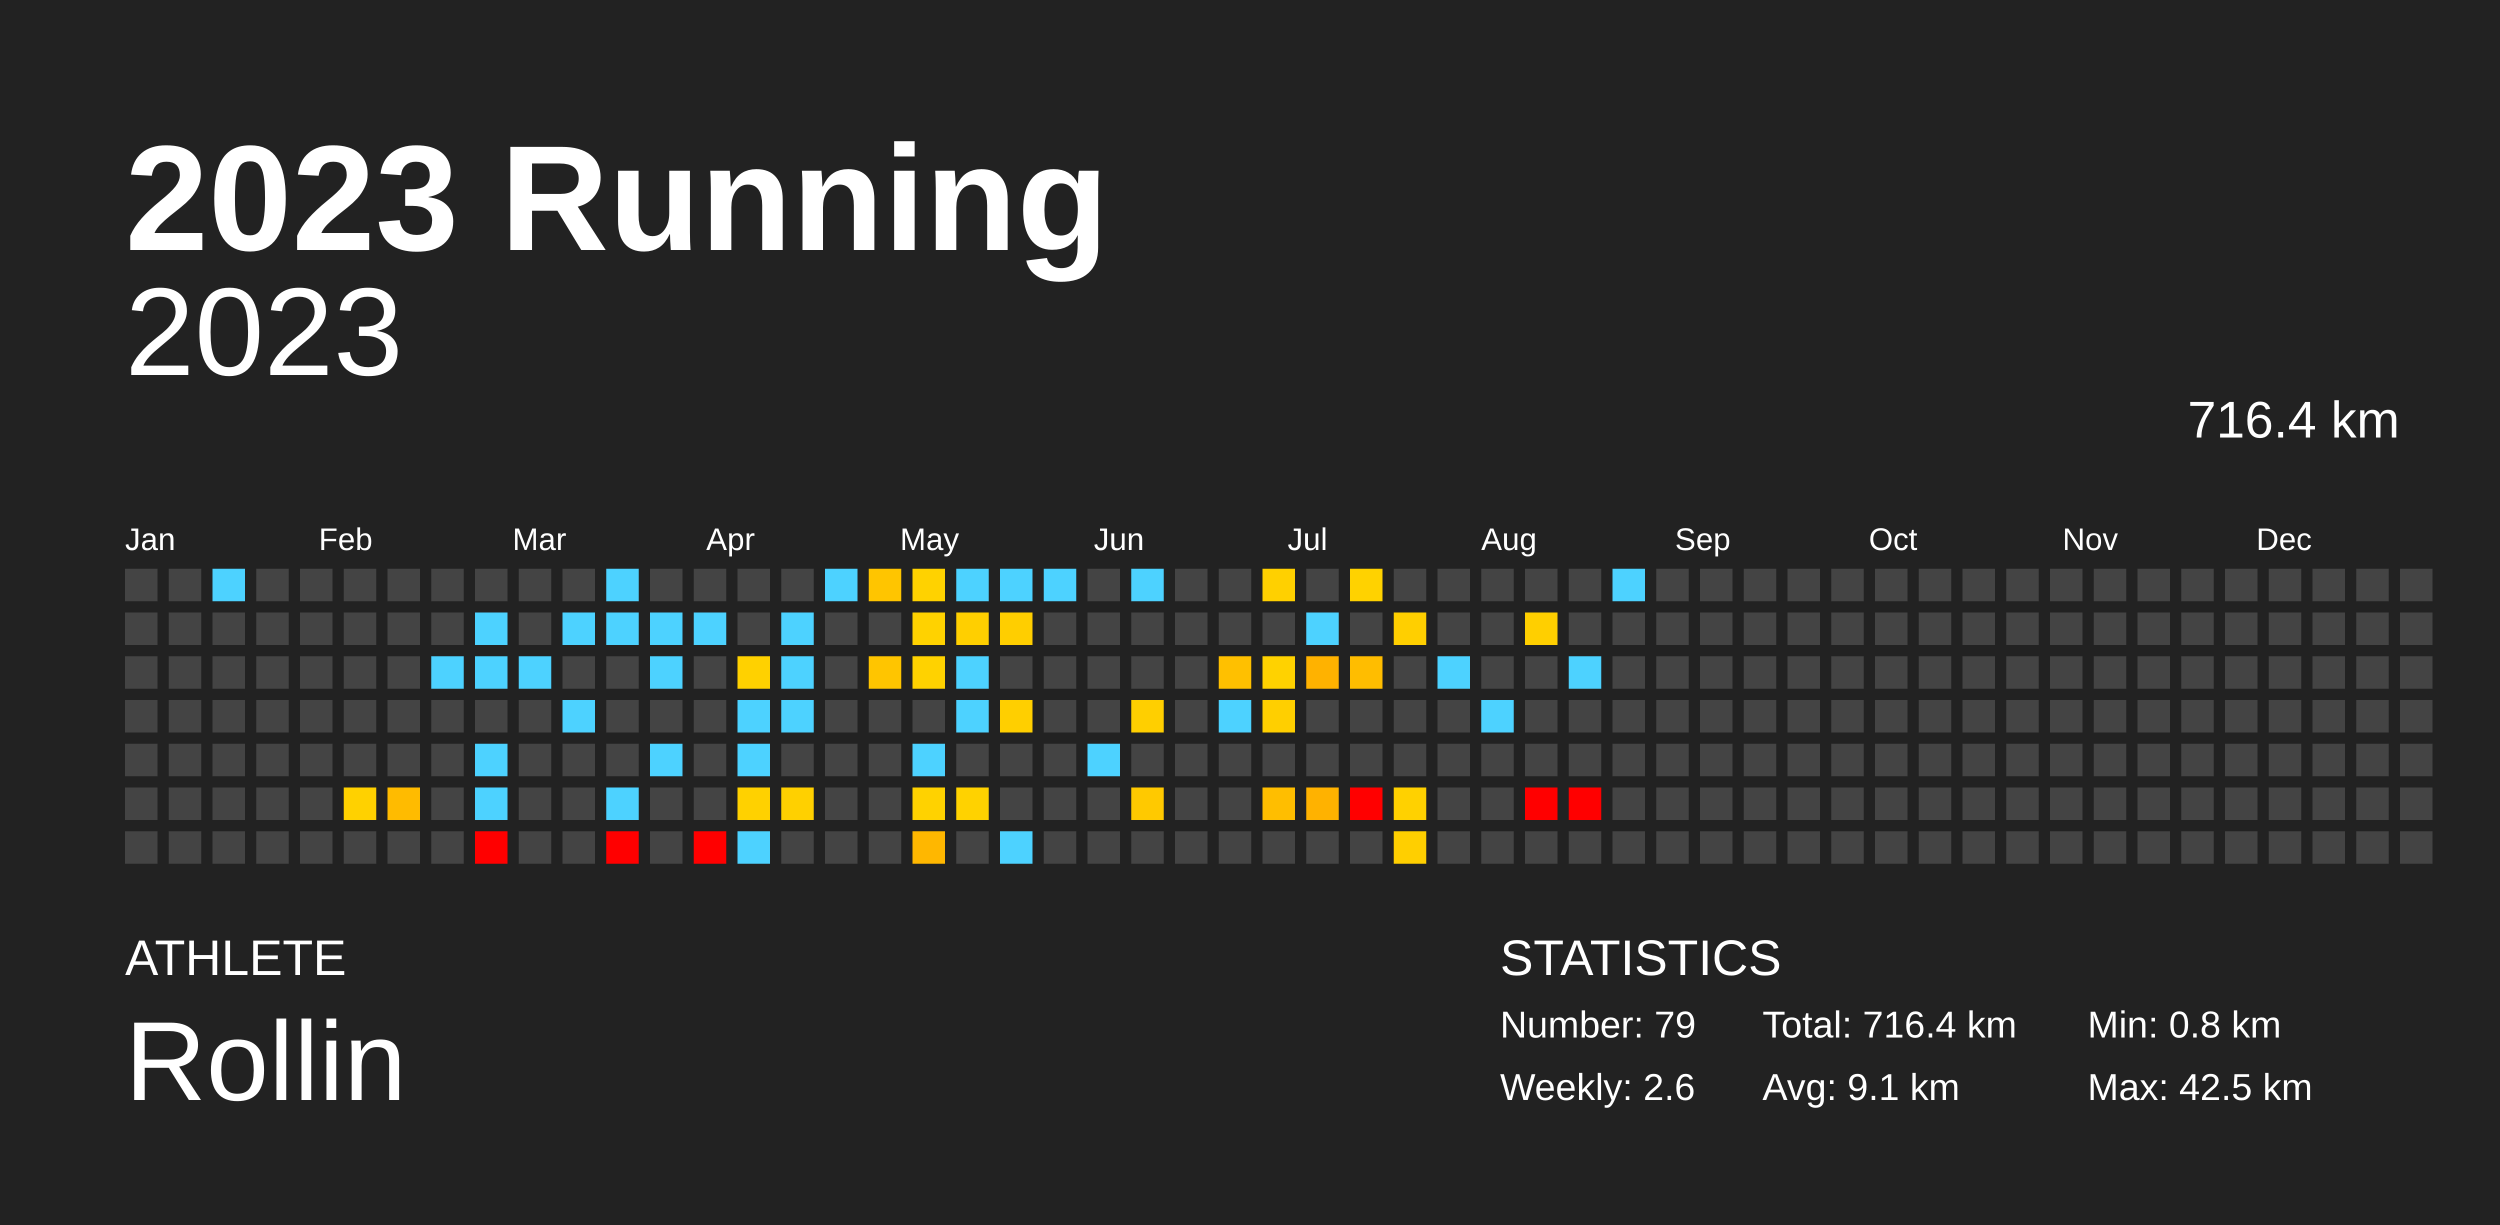
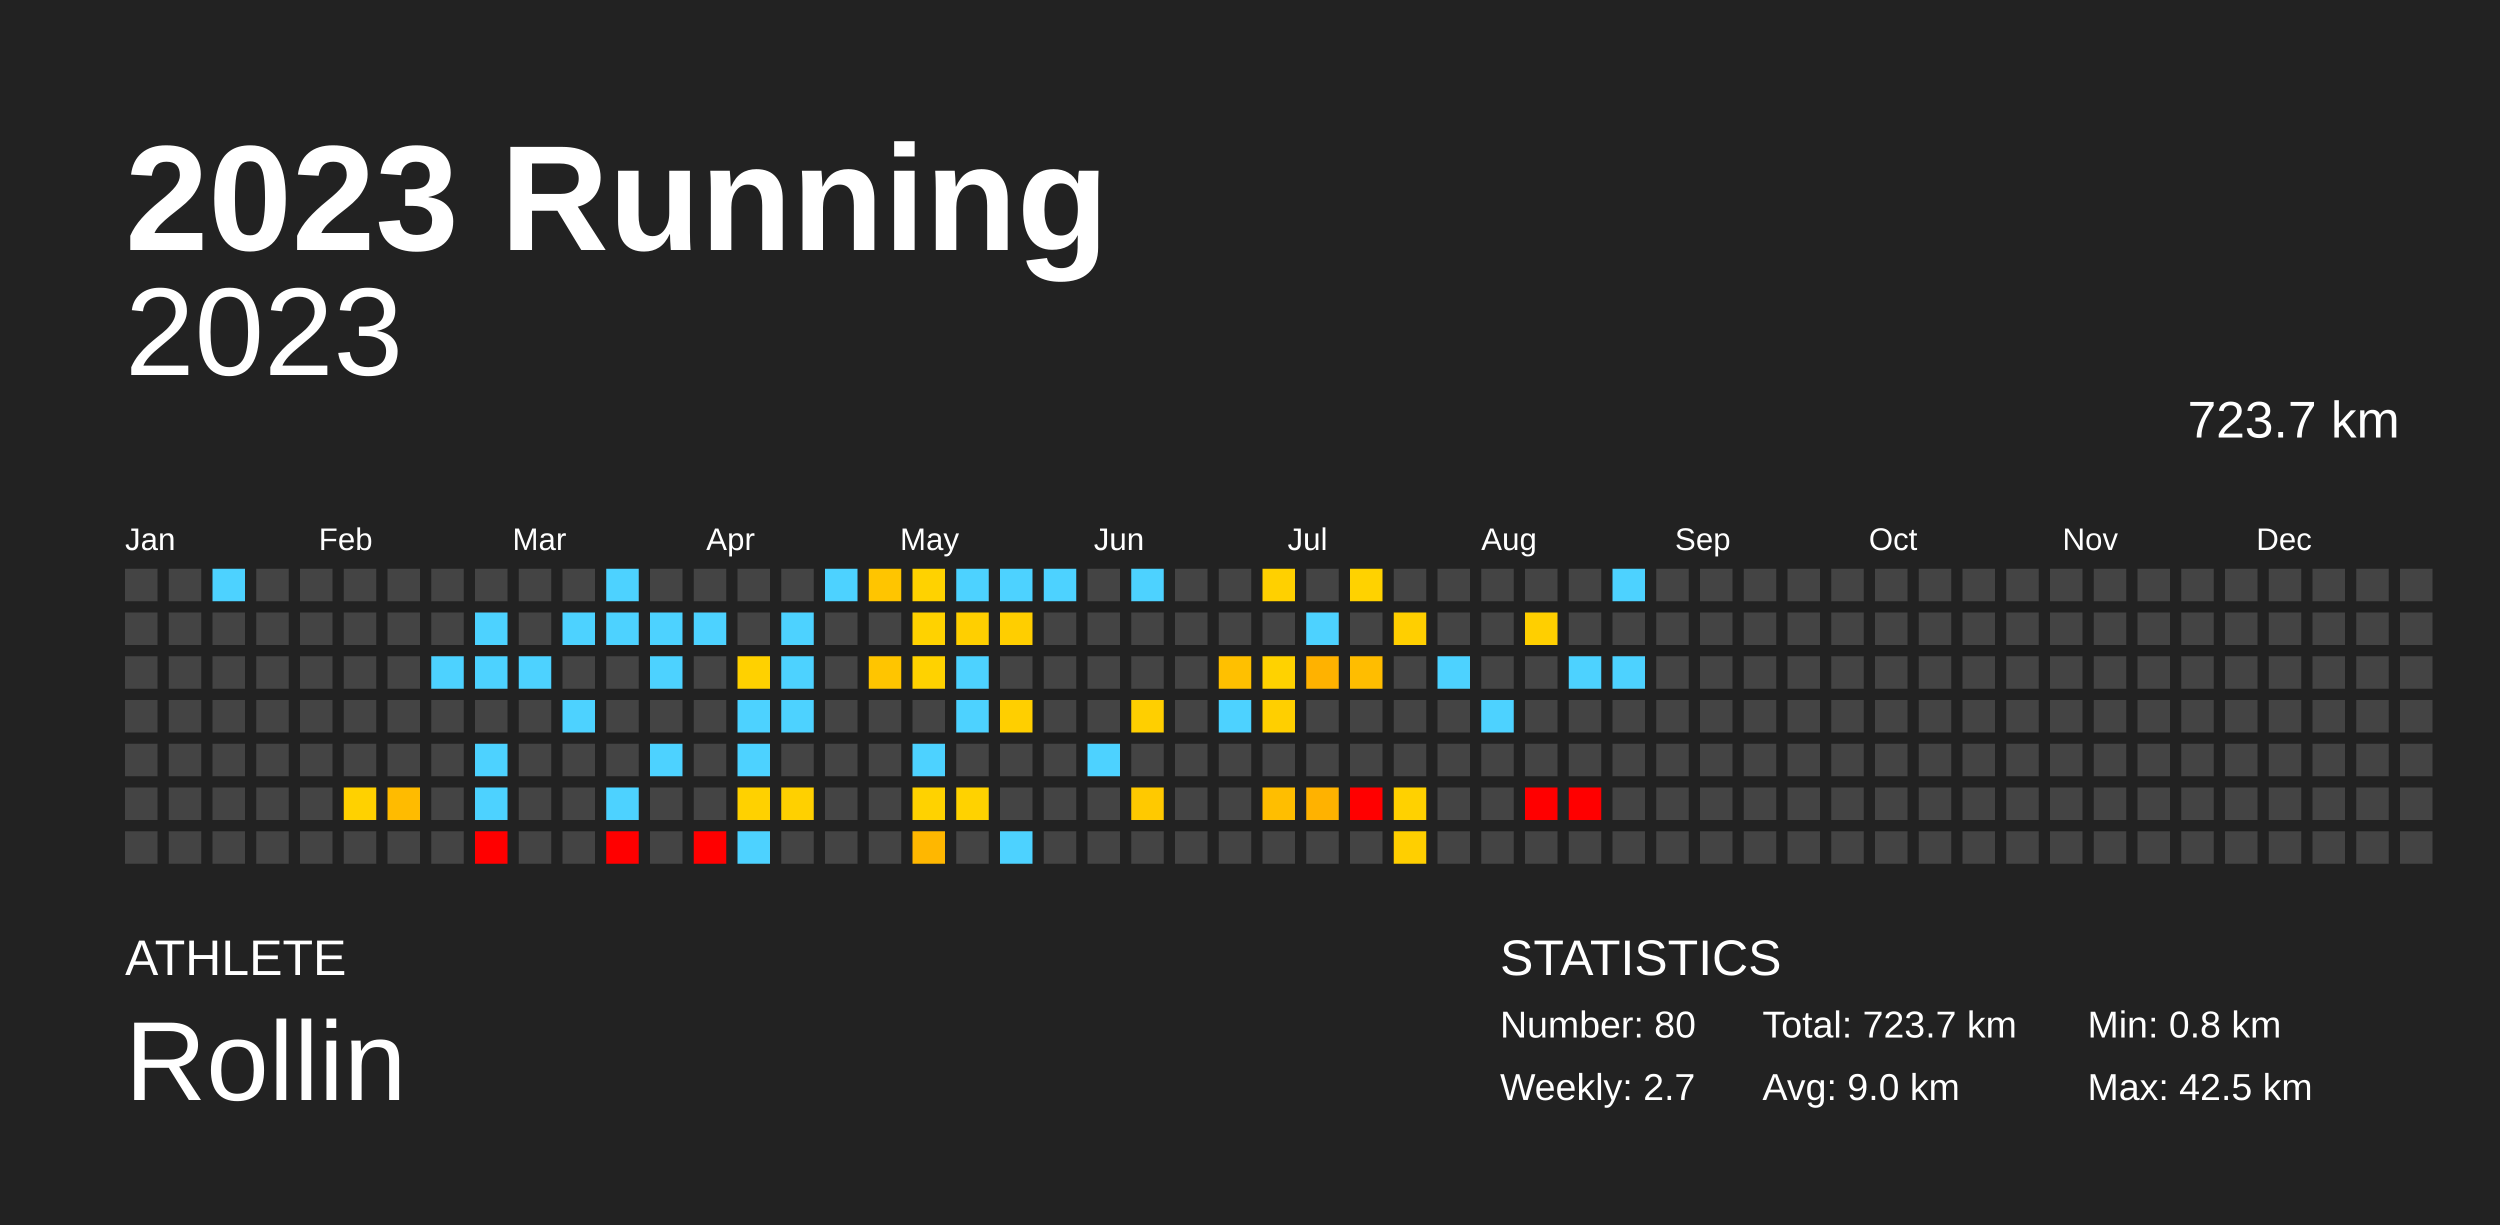
<svg xmlns="http://www.w3.org/2000/svg" baseProfile="full" height="98mm" version="1.1" viewBox="0,0,200,98" width="200mm">
  <defs />
  <rect fill="#222222" height="98" width="200" x="0" y="0" />
  <text fill="#FFFFFF" style="font-size:12px; font-family:Arial; font-weight:bold;" x="10" y="20">2023 Running</text>
  <text fill="#FFFFFF" style="font-size:4px; font-family:Arial" x="10" y="78">ATHLETE</text>
  <text fill="#FFFFFF" style="font-size:9px; font-family:Arial" x="10" y="88">Rollin</text>
  <text fill="#FFFFFF" style="font-size:4px; font-family:Arial" x="120" y="78">STATISTICS</text>
-   <text fill="#FFFFFF" style="font-size:3px; font-family:Arial" x="120" y="83">Number: 79</text>
-   <text fill="#FFFFFF" style="font-size:3px; font-family:Arial" x="120" y="88">Weekly: 2.6</text>
-   <text fill="#FFFFFF" style="font-size:3px; font-family:Arial" x="141" y="83">Total: 716.4 km</text>
-   <text fill="#FFFFFF" style="font-size:3px; font-family:Arial" x="141" y="88">Avg: 9.1 km</text>
+   <text fill="#FFFFFF" style="font-size:3px; font-family:Arial" x="120" y="83">Number: 80</text>
+   <text fill="#FFFFFF" style="font-size:3px; font-family:Arial" x="120" y="88">Weekly: 2.7</text>
+   <text fill="#FFFFFF" style="font-size:3px; font-family:Arial" x="141" y="83">Total: 723.7 km</text>
+   <text fill="#FFFFFF" style="font-size:3px; font-family:Arial" x="141" y="88">Avg: 9.0 km</text>
  <text fill="#FFFFFF" style="font-size:3px; font-family:Arial" x="167" y="83">Min: 0.8 km</text>
  <text fill="#FFFFFF" style="font-size:3px; font-family:Arial" x="167" y="88">Max: 42.5 km</text>
  <text alignment-baseline="hanging" fill="#FFFFFF" style="font-size:10.0px; font-family:Arial;" x="10" y="30">2023</text>
-   <text alignment-baseline="hanging" fill="#FFFFFF" style="font-size:4.125px; font-family:Arial;" x="175" y="35">716.4 km</text>
+   <text alignment-baseline="hanging" fill="#FFFFFF" style="font-size:4.125px; font-family:Arial;" x="175" y="35">723.7 km</text>
  <text fill="#FFFFFF" style="font-size:2.5px; font-family:Arial" x="10.0" y="44">Jan</text>
  <text fill="#FFFFFF" style="font-size:2.5px; font-family:Arial" x="25.5" y="44">Feb</text>
  <text fill="#FFFFFF" style="font-size:2.5px; font-family:Arial" x="41.0" y="44">Mar</text>
  <text fill="#FFFFFF" style="font-size:2.5px; font-family:Arial" x="56.5" y="44">Apr</text>
  <text fill="#FFFFFF" style="font-size:2.5px; font-family:Arial" x="72.0" y="44">May</text>
  <text fill="#FFFFFF" style="font-size:2.5px; font-family:Arial" x="87.5" y="44">Jun</text>
  <text fill="#FFFFFF" style="font-size:2.5px; font-family:Arial" x="103.0" y="44">Jul</text>
  <text fill="#FFFFFF" style="font-size:2.5px; font-family:Arial" x="118.5" y="44">Aug</text>
  <text fill="#FFFFFF" style="font-size:2.5px; font-family:Arial" x="134.0" y="44">Sep</text>
  <text fill="#FFFFFF" style="font-size:2.5px; font-family:Arial" x="149.5" y="44">Oct</text>
  <text fill="#FFFFFF" style="font-size:2.5px; font-family:Arial" x="165.0" y="44">Nov</text>
  <text fill="#FFFFFF" style="font-size:2.5px; font-family:Arial" x="180.5" y="44">Dec</text>
  <rect fill="#444444" height="2.6" width="2.6" x="10.0" y="45.5" />
  <rect fill="#444444" height="2.6" width="2.6" x="10.0" y="49.0" />
  <rect fill="#444444" height="2.6" width="2.6" x="10.0" y="52.5" />
  <rect fill="#444444" height="2.6" width="2.6" x="10.0" y="56.0" />
  <rect fill="#444444" height="2.6" width="2.6" x="10.0" y="59.5" />
  <rect fill="#444444" height="2.6" width="2.6" x="10.0" y="63.0" />
  <rect fill="#444444" height="2.6" width="2.6" x="10.0" y="66.5" />
  <rect fill="#444444" height="2.6" width="2.6" x="13.5" y="45.5" />
  <rect fill="#444444" height="2.6" width="2.6" x="13.5" y="49.0" />
  <rect fill="#444444" height="2.6" width="2.6" x="13.5" y="52.5" />
  <rect fill="#444444" height="2.6" width="2.6" x="13.5" y="56.0" />
  <rect fill="#444444" height="2.6" width="2.6" x="13.5" y="59.5" />
  <rect fill="#444444" height="2.6" width="2.6" x="13.5" y="63.0" />
  <rect fill="#444444" height="2.6" width="2.6" x="13.5" y="66.5" />
  <rect fill="#4dd2ff" height="2.6" width="2.6" x="17.0" y="45.5" />
  <rect fill="#444444" height="2.6" width="2.6" x="17.0" y="49.0" />
  <rect fill="#444444" height="2.6" width="2.6" x="17.0" y="52.5" />
  <rect fill="#444444" height="2.6" width="2.6" x="17.0" y="56.0" />
  <rect fill="#444444" height="2.6" width="2.6" x="17.0" y="59.5" />
  <rect fill="#444444" height="2.6" width="2.6" x="17.0" y="63.0" />
  <rect fill="#444444" height="2.6" width="2.6" x="17.0" y="66.5" />
  <rect fill="#444444" height="2.6" width="2.6" x="20.5" y="45.5" />
  <rect fill="#444444" height="2.6" width="2.6" x="20.5" y="49.0" />
  <rect fill="#444444" height="2.6" width="2.6" x="20.5" y="52.5" />
  <rect fill="#444444" height="2.6" width="2.6" x="20.5" y="56.0" />
  <rect fill="#444444" height="2.6" width="2.6" x="20.5" y="59.5" />
  <rect fill="#444444" height="2.6" width="2.6" x="20.5" y="63.0" />
  <rect fill="#444444" height="2.6" width="2.6" x="20.5" y="66.5" />
  <rect fill="#444444" height="2.6" width="2.6" x="24.0" y="45.5" />
  <rect fill="#444444" height="2.6" width="2.6" x="24.0" y="49.0" />
  <rect fill="#444444" height="2.6" width="2.6" x="24.0" y="52.5" />
  <rect fill="#444444" height="2.6" width="2.6" x="24.0" y="56.0" />
  <rect fill="#444444" height="2.6" width="2.6" x="24.0" y="59.5" />
  <rect fill="#444444" height="2.6" width="2.6" x="24.0" y="63.0" />
  <rect fill="#444444" height="2.6" width="2.6" x="24.0" y="66.5" />
  <rect fill="#444444" height="2.6" width="2.6" x="27.5" y="45.5" />
  <rect fill="#444444" height="2.6" width="2.6" x="27.5" y="49.0" />
  <rect fill="#444444" height="2.6" width="2.6" x="27.5" y="52.5" />
  <rect fill="#444444" height="2.6" width="2.6" x="27.5" y="56.0" />
  <rect fill="#444444" height="2.6" width="2.6" x="27.5" y="59.5" />
  <rect fill="#ffd100" height="2.6" width="2.6" x="27.5" y="63.0" />
  <rect fill="#444444" height="2.6" width="2.6" x="27.5" y="66.5" />
  <rect fill="#444444" height="2.6" width="2.6" x="31.0" y="45.5" />
  <rect fill="#444444" height="2.6" width="2.6" x="31.0" y="49.0" />
  <rect fill="#444444" height="2.6" width="2.6" x="31.0" y="52.5" />
  <rect fill="#444444" height="2.6" width="2.6" x="31.0" y="56.0" />
  <rect fill="#444444" height="2.6" width="2.6" x="31.0" y="59.5" />
  <rect fill="#ffbb00" height="2.6" width="2.6" x="31.0" y="63.0" />
  <rect fill="#444444" height="2.6" width="2.6" x="31.0" y="66.5" />
  <rect fill="#444444" height="2.6" width="2.6" x="34.5" y="45.5" />
  <rect fill="#444444" height="2.6" width="2.6" x="34.5" y="49.0" />
  <rect fill="#4dd2ff" height="2.6" width="2.6" x="34.5" y="52.5" />
  <rect fill="#444444" height="2.6" width="2.6" x="34.5" y="56.0" />
  <rect fill="#444444" height="2.6" width="2.6" x="34.5" y="59.5" />
  <rect fill="#444444" height="2.6" width="2.6" x="34.5" y="63.0" />
  <rect fill="#444444" height="2.6" width="2.6" x="34.5" y="66.5" />
  <rect fill="#444444" height="2.6" width="2.6" x="38.0" y="45.5" />
  <rect fill="#4dd2ff" height="2.6" width="2.6" x="38.0" y="49.0" />
  <rect fill="#4dd2ff" height="2.6" width="2.6" x="38.0" y="52.5" />
  <rect fill="#444444" height="2.6" width="2.6" x="38.0" y="56.0" />
  <rect fill="#4dd2ff" height="2.6" width="2.6" x="38.0" y="59.5" />
  <rect fill="#4dd2ff" height="2.6" width="2.6" x="38.0" y="63.0" />
  <rect fill="red" height="2.6" width="2.6" x="38.0" y="66.5" />
  <rect fill="#444444" height="2.6" width="2.6" x="41.5" y="45.5" />
  <rect fill="#444444" height="2.6" width="2.6" x="41.5" y="49.0" />
  <rect fill="#4dd2ff" height="2.6" width="2.6" x="41.5" y="52.5" />
  <rect fill="#444444" height="2.6" width="2.6" x="41.5" y="56.0" />
  <rect fill="#444444" height="2.6" width="2.6" x="41.5" y="59.5" />
  <rect fill="#444444" height="2.6" width="2.6" x="41.5" y="63.0" />
  <rect fill="#444444" height="2.6" width="2.6" x="41.5" y="66.5" />
  <rect fill="#444444" height="2.6" width="2.6" x="45.0" y="45.5" />
  <rect fill="#4dd2ff" height="2.6" width="2.6" x="45.0" y="49.0" />
  <rect fill="#444444" height="2.6" width="2.6" x="45.0" y="52.5" />
  <rect fill="#4dd2ff" height="2.6" width="2.6" x="45.0" y="56.0" />
  <rect fill="#444444" height="2.6" width="2.6" x="45.0" y="59.5" />
  <rect fill="#444444" height="2.6" width="2.6" x="45.0" y="63.0" />
  <rect fill="#444444" height="2.6" width="2.6" x="45.0" y="66.5" />
  <rect fill="#4dd2ff" height="2.6" width="2.6" x="48.5" y="45.5" />
  <rect fill="#4dd2ff" height="2.6" width="2.6" x="48.5" y="49.0" />
  <rect fill="#444444" height="2.6" width="2.6" x="48.5" y="52.5" />
  <rect fill="#444444" height="2.6" width="2.6" x="48.5" y="56.0" />
  <rect fill="#444444" height="2.6" width="2.6" x="48.5" y="59.5" />
  <rect fill="#4dd2ff" height="2.6" width="2.6" x="48.5" y="63.0" />
  <rect fill="red" height="2.6" width="2.6" x="48.5" y="66.5" />
  <rect fill="#444444" height="2.6" width="2.6" x="52.0" y="45.5" />
  <rect fill="#4dd2ff" height="2.6" width="2.6" x="52.0" y="49.0" />
  <rect fill="#4dd2ff" height="2.6" width="2.6" x="52.0" y="52.5" />
  <rect fill="#444444" height="2.6" width="2.6" x="52.0" y="56.0" />
  <rect fill="#4dd2ff" height="2.6" width="2.6" x="52.0" y="59.5" />
  <rect fill="#444444" height="2.6" width="2.6" x="52.0" y="63.0" />
  <rect fill="#444444" height="2.6" width="2.6" x="52.0" y="66.5" />
  <rect fill="#444444" height="2.6" width="2.6" x="55.5" y="45.5" />
  <rect fill="#4dd2ff" height="2.6" width="2.6" x="55.5" y="49.0" />
  <rect fill="#444444" height="2.6" width="2.6" x="55.5" y="52.5" />
  <rect fill="#444444" height="2.6" width="2.6" x="55.5" y="56.0" />
  <rect fill="#444444" height="2.6" width="2.6" x="55.5" y="59.5" />
  <rect fill="#444444" height="2.6" width="2.6" x="55.5" y="63.0" />
  <rect fill="red" height="2.6" width="2.6" x="55.5" y="66.5" />
  <rect fill="#444444" height="2.6" width="2.6" x="59.0" y="45.5" />
  <rect fill="#444444" height="2.6" width="2.6" x="59.0" y="49.0" />
  <rect fill="#ffd100" height="2.6" width="2.6" x="59.0" y="52.5" />
  <rect fill="#4dd2ff" height="2.6" width="2.6" x="59.0" y="56.0" />
  <rect fill="#4dd2ff" height="2.6" width="2.6" x="59.0" y="59.5" />
  <rect fill="#ffd100" height="2.6" width="2.6" x="59.0" y="63.0" />
  <rect fill="#4dd2ff" height="2.6" width="2.6" x="59.0" y="66.5" />
  <rect fill="#444444" height="2.6" width="2.6" x="62.5" y="45.5" />
  <rect fill="#4dd2ff" height="2.6" width="2.6" x="62.5" y="49.0" />
  <rect fill="#4dd2ff" height="2.6" width="2.6" x="62.5" y="52.5" />
  <rect fill="#4dd2ff" height="2.6" width="2.6" x="62.5" y="56.0" />
  <rect fill="#444444" height="2.6" width="2.6" x="62.5" y="59.5" />
  <rect fill="#ffd000" height="2.6" width="2.6" x="62.5" y="63.0" />
  <rect fill="#444444" height="2.6" width="2.6" x="62.5" y="66.5" />
  <rect fill="#4dd2ff" height="2.6" width="2.6" x="66.0" y="45.5" />
  <rect fill="#444444" height="2.6" width="2.6" x="66.0" y="49.0" />
  <rect fill="#444444" height="2.6" width="2.6" x="66.0" y="52.5" />
  <rect fill="#444444" height="2.6" width="2.6" x="66.0" y="56.0" />
  <rect fill="#444444" height="2.6" width="2.6" x="66.0" y="59.5" />
  <rect fill="#444444" height="2.6" width="2.6" x="66.0" y="63.0" />
  <rect fill="#444444" height="2.6" width="2.6" x="66.0" y="66.5" />
  <rect fill="#ffc500" height="2.6" width="2.6" x="69.5" y="45.5" />
  <rect fill="#444444" height="2.6" width="2.6" x="69.5" y="49.0" />
  <rect fill="#ffc500" height="2.6" width="2.6" x="69.5" y="52.5" />
  <rect fill="#444444" height="2.6" width="2.6" x="69.5" y="56.0" />
  <rect fill="#444444" height="2.6" width="2.6" x="69.5" y="59.5" />
  <rect fill="#444444" height="2.6" width="2.6" x="69.5" y="63.0" />
  <rect fill="#444444" height="2.6" width="2.6" x="69.5" y="66.5" />
  <rect fill="#ffd200" height="2.6" width="2.6" x="73.0" y="45.5" />
  <rect fill="#ffd200" height="2.6" width="2.6" x="73.0" y="49.0" />
  <rect fill="#ffd200" height="2.6" width="2.6" x="73.0" y="52.5" />
  <rect fill="#444444" height="2.6" width="2.6" x="73.0" y="56.0" />
  <rect fill="#4dd2ff" height="2.6" width="2.6" x="73.0" y="59.5" />
  <rect fill="#ffd200" height="2.6" width="2.6" x="73.0" y="63.0" />
  <rect fill="#ffb700" height="2.6" width="2.6" x="73.0" y="66.5" />
  <rect fill="#4dd2ff" height="2.6" width="2.6" x="76.5" y="45.5" />
  <rect fill="#ffcf00" height="2.6" width="2.6" x="76.5" y="49.0" />
  <rect fill="#4dd2ff" height="2.6" width="2.6" x="76.5" y="52.5" />
  <rect fill="#4dd2ff" height="2.6" width="2.6" x="76.5" y="56.0" />
  <rect fill="#444444" height="2.6" width="2.6" x="76.5" y="59.5" />
  <rect fill="#ffd200" height="2.6" width="2.6" x="76.5" y="63.0" />
  <rect fill="#444444" height="2.6" width="2.6" x="76.5" y="66.5" />
  <rect fill="#4dd2ff" height="2.6" width="2.6" x="80.0" y="45.5" />
  <rect fill="#ffce00" height="2.6" width="2.6" x="80.0" y="49.0" />
  <rect fill="#444444" height="2.6" width="2.6" x="80.0" y="52.5" />
  <rect fill="#ffcf00" height="2.6" width="2.6" x="80.0" y="56.0" />
  <rect fill="#444444" height="2.6" width="2.6" x="80.0" y="59.5" />
  <rect fill="#444444" height="2.6" width="2.6" x="80.0" y="63.0" />
  <rect fill="#4dd2ff" height="2.6" width="2.6" x="80.0" y="66.5" />
  <rect fill="#4dd2ff" height="2.6" width="2.6" x="83.5" y="45.5" />
  <rect fill="#444444" height="2.6" width="2.6" x="83.5" y="49.0" />
  <rect fill="#444444" height="2.6" width="2.6" x="83.5" y="52.5" />
  <rect fill="#444444" height="2.6" width="2.6" x="83.5" y="56.0" />
  <rect fill="#444444" height="2.6" width="2.6" x="83.5" y="59.5" />
  <rect fill="#444444" height="2.6" width="2.6" x="83.5" y="63.0" />
  <rect fill="#444444" height="2.6" width="2.6" x="83.5" y="66.5" />
  <rect fill="#444444" height="2.6" width="2.6" x="87.0" y="45.5" />
  <rect fill="#444444" height="2.6" width="2.6" x="87.0" y="49.0" />
  <rect fill="#444444" height="2.6" width="2.6" x="87.0" y="52.5" />
  <rect fill="#444444" height="2.6" width="2.6" x="87.0" y="56.0" />
  <rect fill="#4dd2ff" height="2.6" width="2.6" x="87.0" y="59.5" />
  <rect fill="#444444" height="2.6" width="2.6" x="87.0" y="63.0" />
  <rect fill="#444444" height="2.6" width="2.6" x="87.0" y="66.5" />
  <rect fill="#4dd2ff" height="2.6" width="2.6" x="90.5" y="45.5" />
  <rect fill="#444444" height="2.6" width="2.6" x="90.5" y="49.0" />
  <rect fill="#444444" height="2.6" width="2.6" x="90.5" y="52.5" />
  <rect fill="#ffcf00" height="2.6" width="2.6" x="90.5" y="56.0" />
  <rect fill="#444444" height="2.6" width="2.6" x="90.5" y="59.5" />
  <rect fill="#ffc900" height="2.6" width="2.6" x="90.5" y="63.0" />
  <rect fill="#444444" height="2.6" width="2.6" x="90.5" y="66.5" />
  <rect fill="#444444" height="2.6" width="2.6" x="94.0" y="45.5" />
  <rect fill="#444444" height="2.6" width="2.6" x="94.0" y="49.0" />
  <rect fill="#444444" height="2.6" width="2.6" x="94.0" y="52.5" />
  <rect fill="#444444" height="2.6" width="2.6" x="94.0" y="56.0" />
  <rect fill="#444444" height="2.6" width="2.6" x="94.0" y="59.5" />
  <rect fill="#444444" height="2.6" width="2.6" x="94.0" y="63.0" />
  <rect fill="#444444" height="2.6" width="2.6" x="94.0" y="66.5" />
  <rect fill="#444444" height="2.6" width="2.6" x="97.5" y="45.5" />
  <rect fill="#444444" height="2.6" width="2.6" x="97.5" y="49.0" />
  <rect fill="#ffc000" height="2.6" width="2.6" x="97.5" y="52.5" />
  <rect fill="#4dd2ff" height="2.6" width="2.6" x="97.5" y="56.0" />
  <rect fill="#444444" height="2.6" width="2.6" x="97.5" y="59.5" />
  <rect fill="#444444" height="2.6" width="2.6" x="97.5" y="63.0" />
  <rect fill="#444444" height="2.6" width="2.6" x="97.5" y="66.5" />
  <rect fill="#ffd000" height="2.6" width="2.6" x="101.0" y="45.5" />
  <rect fill="#444444" height="2.6" width="2.6" x="101.0" y="49.0" />
  <rect fill="#ffd200" height="2.6" width="2.6" x="101.0" y="52.5" />
  <rect fill="#ffcf00" height="2.6" width="2.6" x="101.0" y="56.0" />
  <rect fill="#444444" height="2.6" width="2.6" x="101.0" y="59.5" />
  <rect fill="#ffbe00" height="2.6" width="2.6" x="101.0" y="63.0" />
  <rect fill="#444444" height="2.6" width="2.6" x="101.0" y="66.5" />
  <rect fill="#444444" height="2.6" width="2.6" x="104.5" y="45.5" />
  <rect fill="#4dd2ff" height="2.6" width="2.6" x="104.5" y="49.0" />
  <rect fill="#ffb200" height="2.6" width="2.6" x="104.5" y="52.5" />
  <rect fill="#444444" height="2.6" width="2.6" x="104.5" y="56.0" />
  <rect fill="#444444" height="2.6" width="2.6" x="104.5" y="59.5" />
  <rect fill="#ffb200" height="2.6" width="2.6" x="104.5" y="63.0" />
  <rect fill="#444444" height="2.6" width="2.6" x="104.5" y="66.5" />
  <rect fill="#ffd200" height="2.6" width="2.6" x="108.0" y="45.5" />
  <rect fill="#444444" height="2.6" width="2.6" x="108.0" y="49.0" />
  <rect fill="#ffbd00" height="2.6" width="2.6" x="108.0" y="52.5" />
  <rect fill="#444444" height="2.6" width="2.6" x="108.0" y="56.0" />
  <rect fill="#444444" height="2.6" width="2.6" x="108.0" y="59.5" />
  <rect fill="red" height="2.6" width="2.6" x="108.0" y="63.0" />
  <rect fill="#444444" height="2.6" width="2.6" x="108.0" y="66.5" />
  <rect fill="#444444" height="2.6" width="2.6" x="111.5" y="45.5" />
  <rect fill="#ffcf00" height="2.6" width="2.6" x="111.5" y="49.0" />
  <rect fill="#444444" height="2.6" width="2.6" x="111.5" y="52.5" />
  <rect fill="#444444" height="2.6" width="2.6" x="111.5" y="56.0" />
  <rect fill="#444444" height="2.6" width="2.6" x="111.5" y="59.5" />
  <rect fill="#ffd100" height="2.6" width="2.6" x="111.5" y="63.0" />
  <rect fill="#ffcf00" height="2.6" width="2.6" x="111.5" y="66.5" />
  <rect fill="#444444" height="2.6" width="2.6" x="115.0" y="45.5" />
  <rect fill="#444444" height="2.6" width="2.6" x="115.0" y="49.0" />
  <rect fill="#4dd2ff" height="2.6" width="2.6" x="115.0" y="52.5" />
  <rect fill="#444444" height="2.6" width="2.6" x="115.0" y="56.0" />
  <rect fill="#444444" height="2.6" width="2.6" x="115.0" y="59.5" />
  <rect fill="#444444" height="2.6" width="2.6" x="115.0" y="63.0" />
  <rect fill="#444444" height="2.6" width="2.6" x="115.0" y="66.5" />
  <rect fill="#444444" height="2.6" width="2.6" x="118.5" y="45.5" />
  <rect fill="#444444" height="2.6" width="2.6" x="118.5" y="49.0" />
  <rect fill="#444444" height="2.6" width="2.6" x="118.5" y="52.5" />
  <rect fill="#4dd2ff" height="2.6" width="2.6" x="118.5" y="56.0" />
  <rect fill="#444444" height="2.6" width="2.6" x="118.5" y="59.5" />
  <rect fill="#444444" height="2.6" width="2.6" x="118.5" y="63.0" />
  <rect fill="#444444" height="2.6" width="2.6" x="118.5" y="66.5" />
  <rect fill="#444444" height="2.6" width="2.6" x="122.0" y="45.5" />
  <rect fill="#ffcf00" height="2.6" width="2.6" x="122.0" y="49.0" />
  <rect fill="#444444" height="2.6" width="2.6" x="122.0" y="52.5" />
  <rect fill="#444444" height="2.6" width="2.6" x="122.0" y="56.0" />
  <rect fill="#444444" height="2.6" width="2.6" x="122.0" y="59.5" />
  <rect fill="red" height="2.6" width="2.6" x="122.0" y="63.0" />
  <rect fill="#444444" height="2.6" width="2.6" x="122.0" y="66.5" />
  <rect fill="#444444" height="2.6" width="2.6" x="125.5" y="45.5" />
  <rect fill="#444444" height="2.6" width="2.6" x="125.5" y="49.0" />
  <rect fill="#4dd2ff" height="2.6" width="2.6" x="125.5" y="52.5" />
  <rect fill="#444444" height="2.6" width="2.6" x="125.5" y="56.0" />
  <rect fill="#444444" height="2.6" width="2.6" x="125.5" y="59.5" />
  <rect fill="red" height="2.6" width="2.6" x="125.5" y="63.0" />
  <rect fill="#444444" height="2.6" width="2.6" x="125.5" y="66.5" />
  <rect fill="#4dd2ff" height="2.6" width="2.6" x="129.0" y="45.5" />
  <rect fill="#444444" height="2.6" width="2.6" x="129.0" y="49.0" />
-   <rect fill="#444444" height="2.6" width="2.6" x="129.0" y="52.5" />
+   <rect fill="#4dd2ff" height="2.6" width="2.6" x="129.0" y="52.5" />
  <rect fill="#444444" height="2.6" width="2.6" x="129.0" y="56.0" />
  <rect fill="#444444" height="2.6" width="2.6" x="129.0" y="59.5" />
  <rect fill="#444444" height="2.6" width="2.6" x="129.0" y="63.0" />
  <rect fill="#444444" height="2.6" width="2.6" x="129.0" y="66.5" />
  <rect fill="#444444" height="2.6" width="2.6" x="132.5" y="45.5" />
  <rect fill="#444444" height="2.6" width="2.6" x="132.5" y="49.0" />
  <rect fill="#444444" height="2.6" width="2.6" x="132.5" y="52.5" />
  <rect fill="#444444" height="2.6" width="2.6" x="132.5" y="56.0" />
  <rect fill="#444444" height="2.6" width="2.6" x="132.5" y="59.5" />
  <rect fill="#444444" height="2.6" width="2.6" x="132.5" y="63.0" />
  <rect fill="#444444" height="2.6" width="2.6" x="132.5" y="66.5" />
  <rect fill="#444444" height="2.6" width="2.6" x="136.0" y="45.5" />
  <rect fill="#444444" height="2.6" width="2.6" x="136.0" y="49.0" />
  <rect fill="#444444" height="2.6" width="2.6" x="136.0" y="52.5" />
  <rect fill="#444444" height="2.6" width="2.6" x="136.0" y="56.0" />
  <rect fill="#444444" height="2.6" width="2.6" x="136.0" y="59.5" />
  <rect fill="#444444" height="2.6" width="2.6" x="136.0" y="63.0" />
  <rect fill="#444444" height="2.6" width="2.6" x="136.0" y="66.5" />
  <rect fill="#444444" height="2.6" width="2.6" x="139.5" y="45.5" />
  <rect fill="#444444" height="2.6" width="2.6" x="139.5" y="49.0" />
  <rect fill="#444444" height="2.6" width="2.6" x="139.5" y="52.5" />
  <rect fill="#444444" height="2.6" width="2.6" x="139.5" y="56.0" />
  <rect fill="#444444" height="2.6" width="2.6" x="139.5" y="59.5" />
  <rect fill="#444444" height="2.6" width="2.6" x="139.5" y="63.0" />
  <rect fill="#444444" height="2.6" width="2.6" x="139.5" y="66.5" />
  <rect fill="#444444" height="2.6" width="2.6" x="143.0" y="45.5" />
  <rect fill="#444444" height="2.6" width="2.6" x="143.0" y="49.0" />
  <rect fill="#444444" height="2.6" width="2.6" x="143.0" y="52.5" />
  <rect fill="#444444" height="2.6" width="2.6" x="143.0" y="56.0" />
  <rect fill="#444444" height="2.6" width="2.6" x="143.0" y="59.5" />
  <rect fill="#444444" height="2.6" width="2.6" x="143.0" y="63.0" />
  <rect fill="#444444" height="2.6" width="2.6" x="143.0" y="66.5" />
  <rect fill="#444444" height="2.6" width="2.6" x="146.5" y="45.5" />
  <rect fill="#444444" height="2.6" width="2.6" x="146.5" y="49.0" />
  <rect fill="#444444" height="2.6" width="2.6" x="146.5" y="52.5" />
  <rect fill="#444444" height="2.6" width="2.6" x="146.5" y="56.0" />
  <rect fill="#444444" height="2.6" width="2.6" x="146.5" y="59.5" />
  <rect fill="#444444" height="2.6" width="2.6" x="146.5" y="63.0" />
  <rect fill="#444444" height="2.6" width="2.6" x="146.5" y="66.5" />
  <rect fill="#444444" height="2.6" width="2.6" x="150.0" y="45.5" />
  <rect fill="#444444" height="2.6" width="2.6" x="150.0" y="49.0" />
  <rect fill="#444444" height="2.6" width="2.6" x="150.0" y="52.5" />
  <rect fill="#444444" height="2.6" width="2.6" x="150.0" y="56.0" />
  <rect fill="#444444" height="2.6" width="2.6" x="150.0" y="59.5" />
  <rect fill="#444444" height="2.6" width="2.6" x="150.0" y="63.0" />
  <rect fill="#444444" height="2.6" width="2.6" x="150.0" y="66.5" />
  <rect fill="#444444" height="2.6" width="2.6" x="153.5" y="45.5" />
  <rect fill="#444444" height="2.6" width="2.6" x="153.5" y="49.0" />
  <rect fill="#444444" height="2.6" width="2.6" x="153.5" y="52.5" />
  <rect fill="#444444" height="2.6" width="2.6" x="153.5" y="56.0" />
  <rect fill="#444444" height="2.6" width="2.6" x="153.5" y="59.5" />
  <rect fill="#444444" height="2.6" width="2.6" x="153.5" y="63.0" />
  <rect fill="#444444" height="2.6" width="2.6" x="153.5" y="66.5" />
  <rect fill="#444444" height="2.6" width="2.6" x="157.0" y="45.5" />
  <rect fill="#444444" height="2.6" width="2.6" x="157.0" y="49.0" />
  <rect fill="#444444" height="2.6" width="2.6" x="157.0" y="52.5" />
  <rect fill="#444444" height="2.6" width="2.6" x="157.0" y="56.0" />
  <rect fill="#444444" height="2.6" width="2.6" x="157.0" y="59.5" />
  <rect fill="#444444" height="2.6" width="2.6" x="157.0" y="63.0" />
  <rect fill="#444444" height="2.6" width="2.6" x="157.0" y="66.5" />
  <rect fill="#444444" height="2.6" width="2.6" x="160.5" y="45.5" />
  <rect fill="#444444" height="2.6" width="2.6" x="160.5" y="49.0" />
  <rect fill="#444444" height="2.6" width="2.6" x="160.5" y="52.5" />
  <rect fill="#444444" height="2.6" width="2.6" x="160.5" y="56.0" />
  <rect fill="#444444" height="2.6" width="2.6" x="160.5" y="59.5" />
  <rect fill="#444444" height="2.6" width="2.6" x="160.5" y="63.0" />
  <rect fill="#444444" height="2.6" width="2.6" x="160.5" y="66.5" />
  <rect fill="#444444" height="2.6" width="2.6" x="164.0" y="45.5" />
  <rect fill="#444444" height="2.6" width="2.6" x="164.0" y="49.0" />
  <rect fill="#444444" height="2.6" width="2.6" x="164.0" y="52.5" />
  <rect fill="#444444" height="2.6" width="2.6" x="164.0" y="56.0" />
  <rect fill="#444444" height="2.6" width="2.6" x="164.0" y="59.5" />
  <rect fill="#444444" height="2.6" width="2.6" x="164.0" y="63.0" />
  <rect fill="#444444" height="2.6" width="2.6" x="164.0" y="66.5" />
  <rect fill="#444444" height="2.6" width="2.6" x="167.5" y="45.5" />
  <rect fill="#444444" height="2.6" width="2.6" x="167.5" y="49.0" />
  <rect fill="#444444" height="2.6" width="2.6" x="167.5" y="52.5" />
  <rect fill="#444444" height="2.6" width="2.6" x="167.5" y="56.0" />
  <rect fill="#444444" height="2.6" width="2.6" x="167.5" y="59.5" />
  <rect fill="#444444" height="2.6" width="2.6" x="167.5" y="63.0" />
  <rect fill="#444444" height="2.6" width="2.6" x="167.5" y="66.5" />
  <rect fill="#444444" height="2.6" width="2.6" x="171.0" y="45.5" />
  <rect fill="#444444" height="2.6" width="2.6" x="171.0" y="49.0" />
  <rect fill="#444444" height="2.6" width="2.6" x="171.0" y="52.5" />
  <rect fill="#444444" height="2.6" width="2.6" x="171.0" y="56.0" />
  <rect fill="#444444" height="2.6" width="2.6" x="171.0" y="59.5" />
  <rect fill="#444444" height="2.6" width="2.6" x="171.0" y="63.0" />
  <rect fill="#444444" height="2.6" width="2.6" x="171.0" y="66.5" />
  <rect fill="#444444" height="2.6" width="2.6" x="174.5" y="45.5" />
  <rect fill="#444444" height="2.6" width="2.6" x="174.5" y="49.0" />
  <rect fill="#444444" height="2.6" width="2.6" x="174.5" y="52.5" />
  <rect fill="#444444" height="2.6" width="2.6" x="174.5" y="56.0" />
  <rect fill="#444444" height="2.6" width="2.6" x="174.5" y="59.5" />
  <rect fill="#444444" height="2.6" width="2.6" x="174.5" y="63.0" />
  <rect fill="#444444" height="2.6" width="2.6" x="174.5" y="66.5" />
  <rect fill="#444444" height="2.6" width="2.6" x="178.0" y="45.5" />
  <rect fill="#444444" height="2.6" width="2.6" x="178.0" y="49.0" />
  <rect fill="#444444" height="2.6" width="2.6" x="178.0" y="52.5" />
  <rect fill="#444444" height="2.6" width="2.6" x="178.0" y="56.0" />
  <rect fill="#444444" height="2.6" width="2.6" x="178.0" y="59.5" />
  <rect fill="#444444" height="2.6" width="2.6" x="178.0" y="63.0" />
  <rect fill="#444444" height="2.6" width="2.6" x="178.0" y="66.5" />
  <rect fill="#444444" height="2.6" width="2.6" x="181.5" y="45.5" />
  <rect fill="#444444" height="2.6" width="2.6" x="181.5" y="49.0" />
  <rect fill="#444444" height="2.6" width="2.6" x="181.5" y="52.5" />
  <rect fill="#444444" height="2.6" width="2.6" x="181.5" y="56.0" />
  <rect fill="#444444" height="2.6" width="2.6" x="181.5" y="59.5" />
  <rect fill="#444444" height="2.6" width="2.6" x="181.5" y="63.0" />
  <rect fill="#444444" height="2.6" width="2.6" x="181.5" y="66.5" />
  <rect fill="#444444" height="2.6" width="2.6" x="185.0" y="45.5" />
  <rect fill="#444444" height="2.6" width="2.6" x="185.0" y="49.0" />
  <rect fill="#444444" height="2.6" width="2.6" x="185.0" y="52.5" />
  <rect fill="#444444" height="2.6" width="2.6" x="185.0" y="56.0" />
  <rect fill="#444444" height="2.6" width="2.6" x="185.0" y="59.5" />
  <rect fill="#444444" height="2.6" width="2.6" x="185.0" y="63.0" />
  <rect fill="#444444" height="2.6" width="2.6" x="185.0" y="66.5" />
  <rect fill="#444444" height="2.6" width="2.6" x="188.5" y="45.5" />
  <rect fill="#444444" height="2.6" width="2.6" x="188.5" y="49.0" />
  <rect fill="#444444" height="2.6" width="2.6" x="188.5" y="52.5" />
  <rect fill="#444444" height="2.6" width="2.6" x="188.5" y="56.0" />
  <rect fill="#444444" height="2.6" width="2.6" x="188.5" y="59.5" />
  <rect fill="#444444" height="2.6" width="2.6" x="188.5" y="63.0" />
  <rect fill="#444444" height="2.6" width="2.6" x="188.5" y="66.5" />
  <rect fill="#444444" height="2.6" width="2.6" x="192.0" y="45.5" />
  <rect fill="#444444" height="2.6" width="2.6" x="192.0" y="49.0" />
  <rect fill="#444444" height="2.6" width="2.6" x="192.0" y="52.5" />
  <rect fill="#444444" height="2.6" width="2.6" x="192.0" y="56.0" />
  <rect fill="#444444" height="2.6" width="2.6" x="192.0" y="59.5" />
  <rect fill="#444444" height="2.6" width="2.6" x="192.0" y="63.0" />
  <rect fill="#444444" height="2.6" width="2.6" x="192.0" y="66.5" />
</svg>
